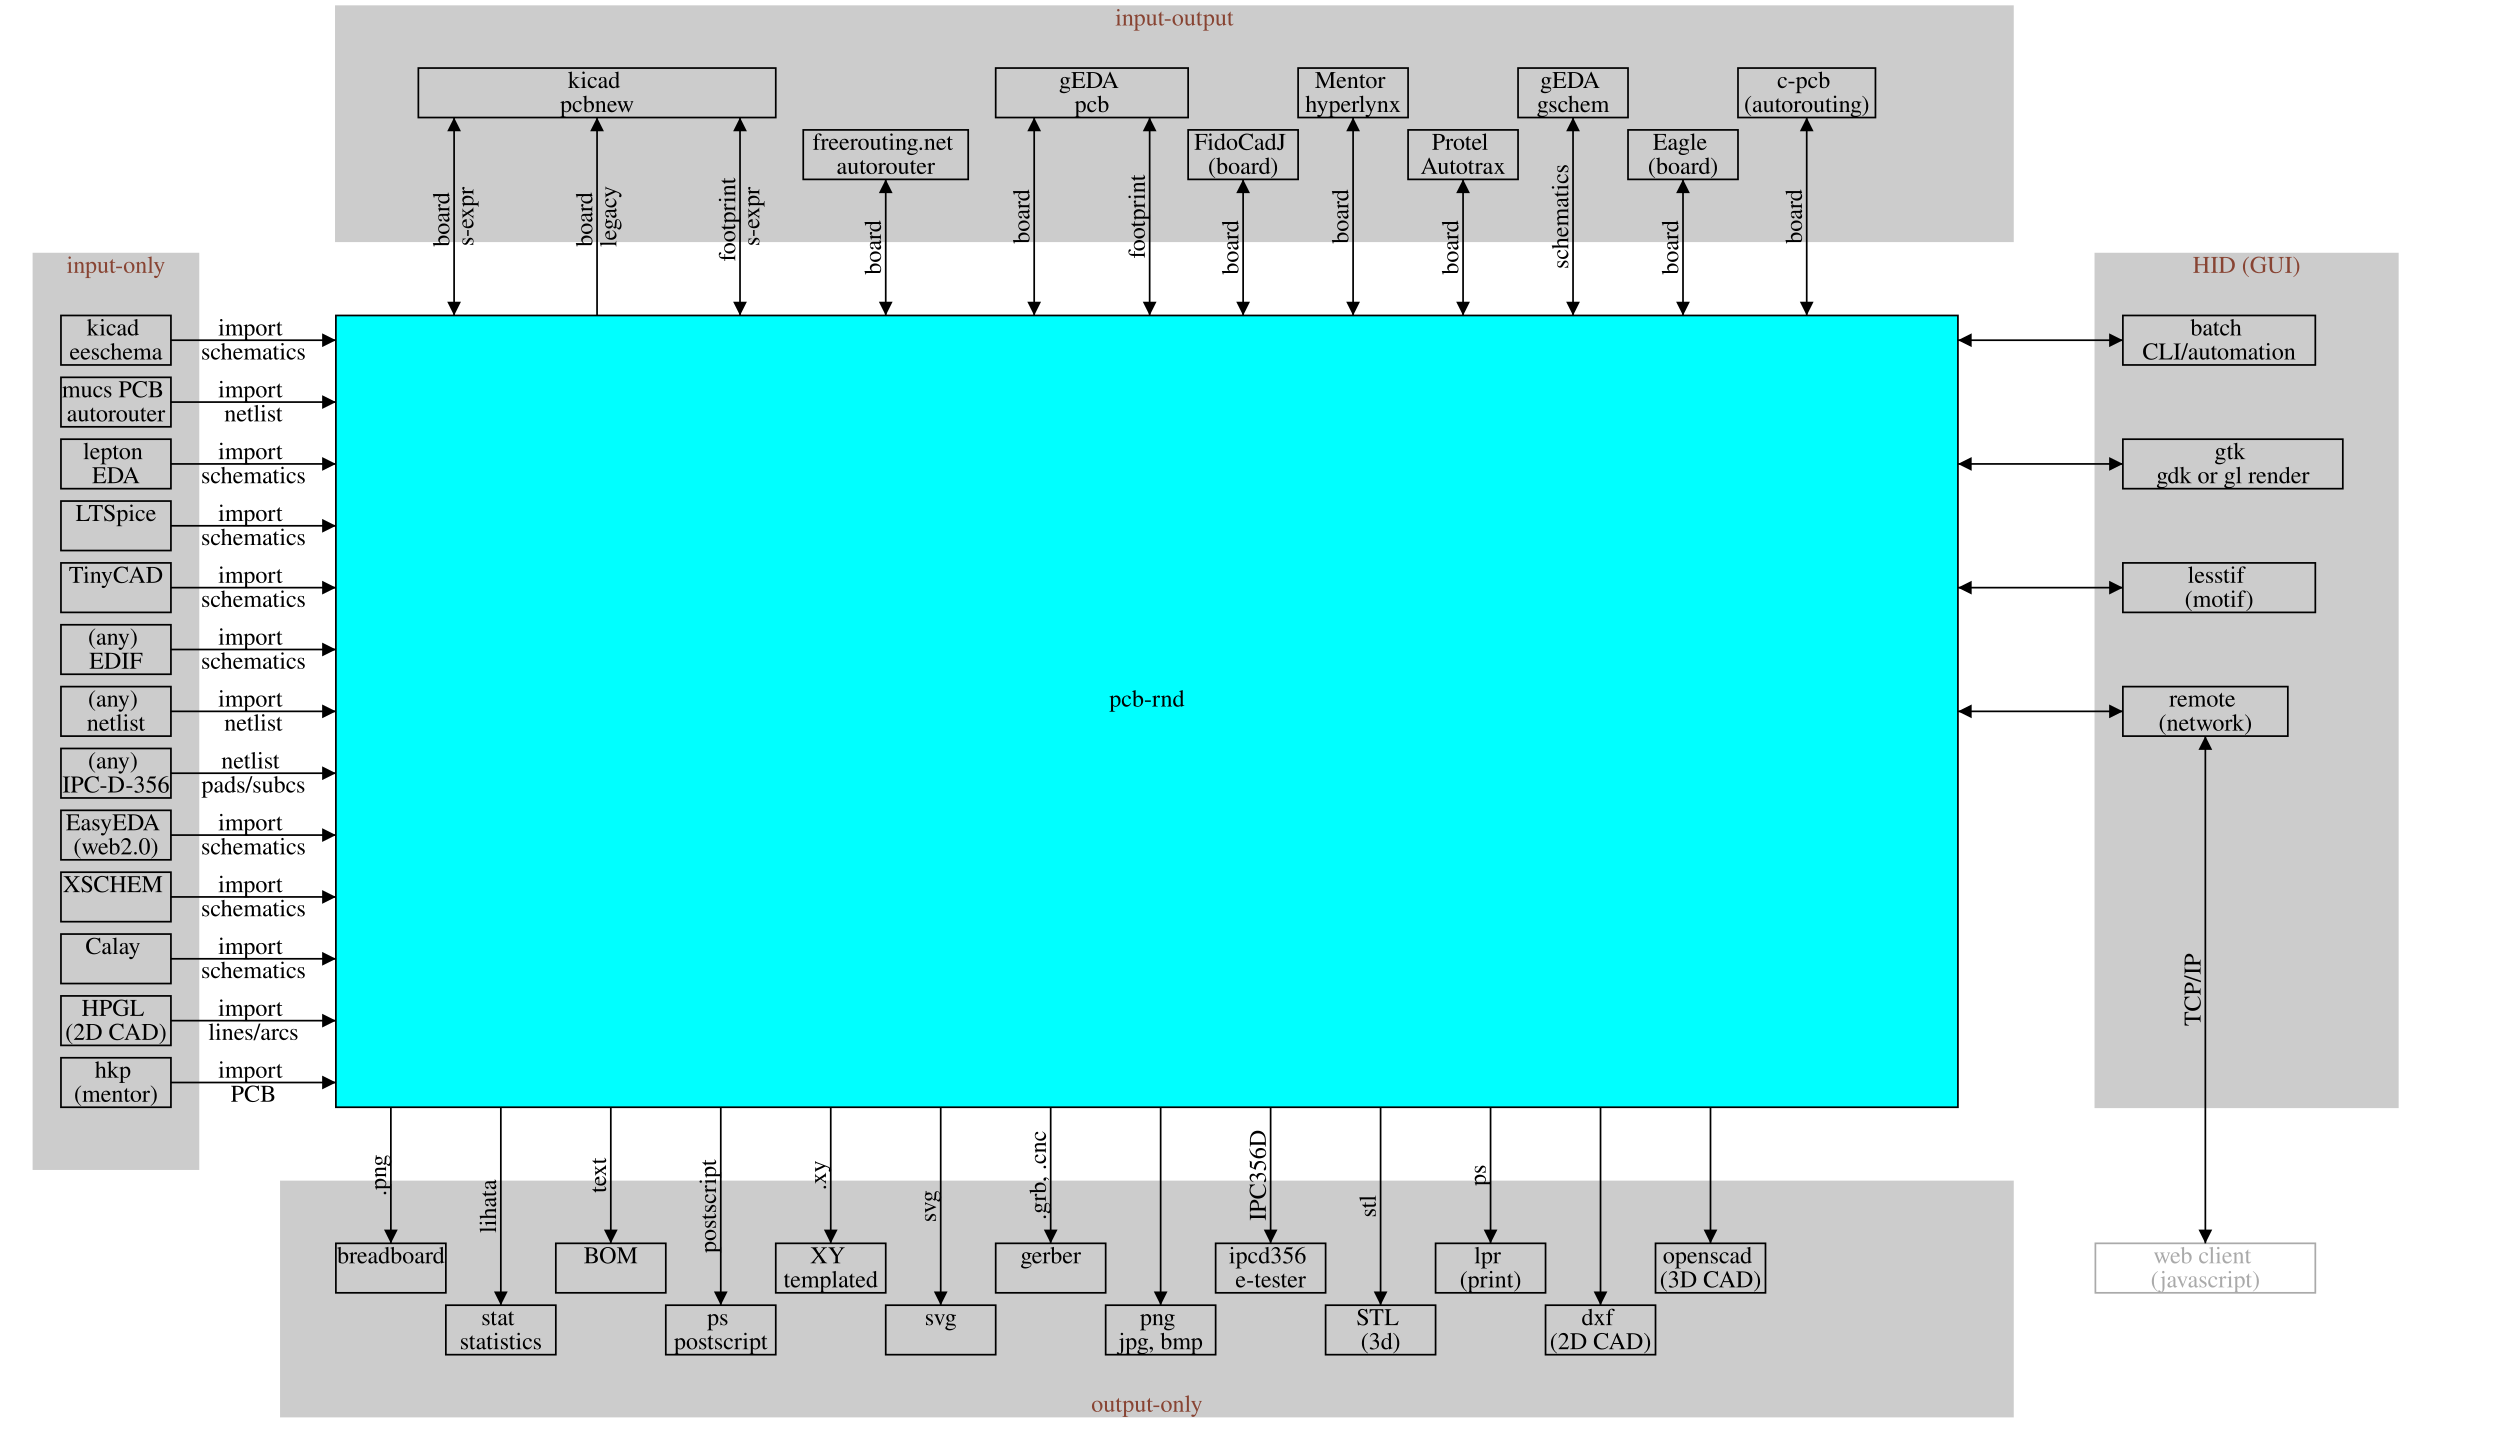
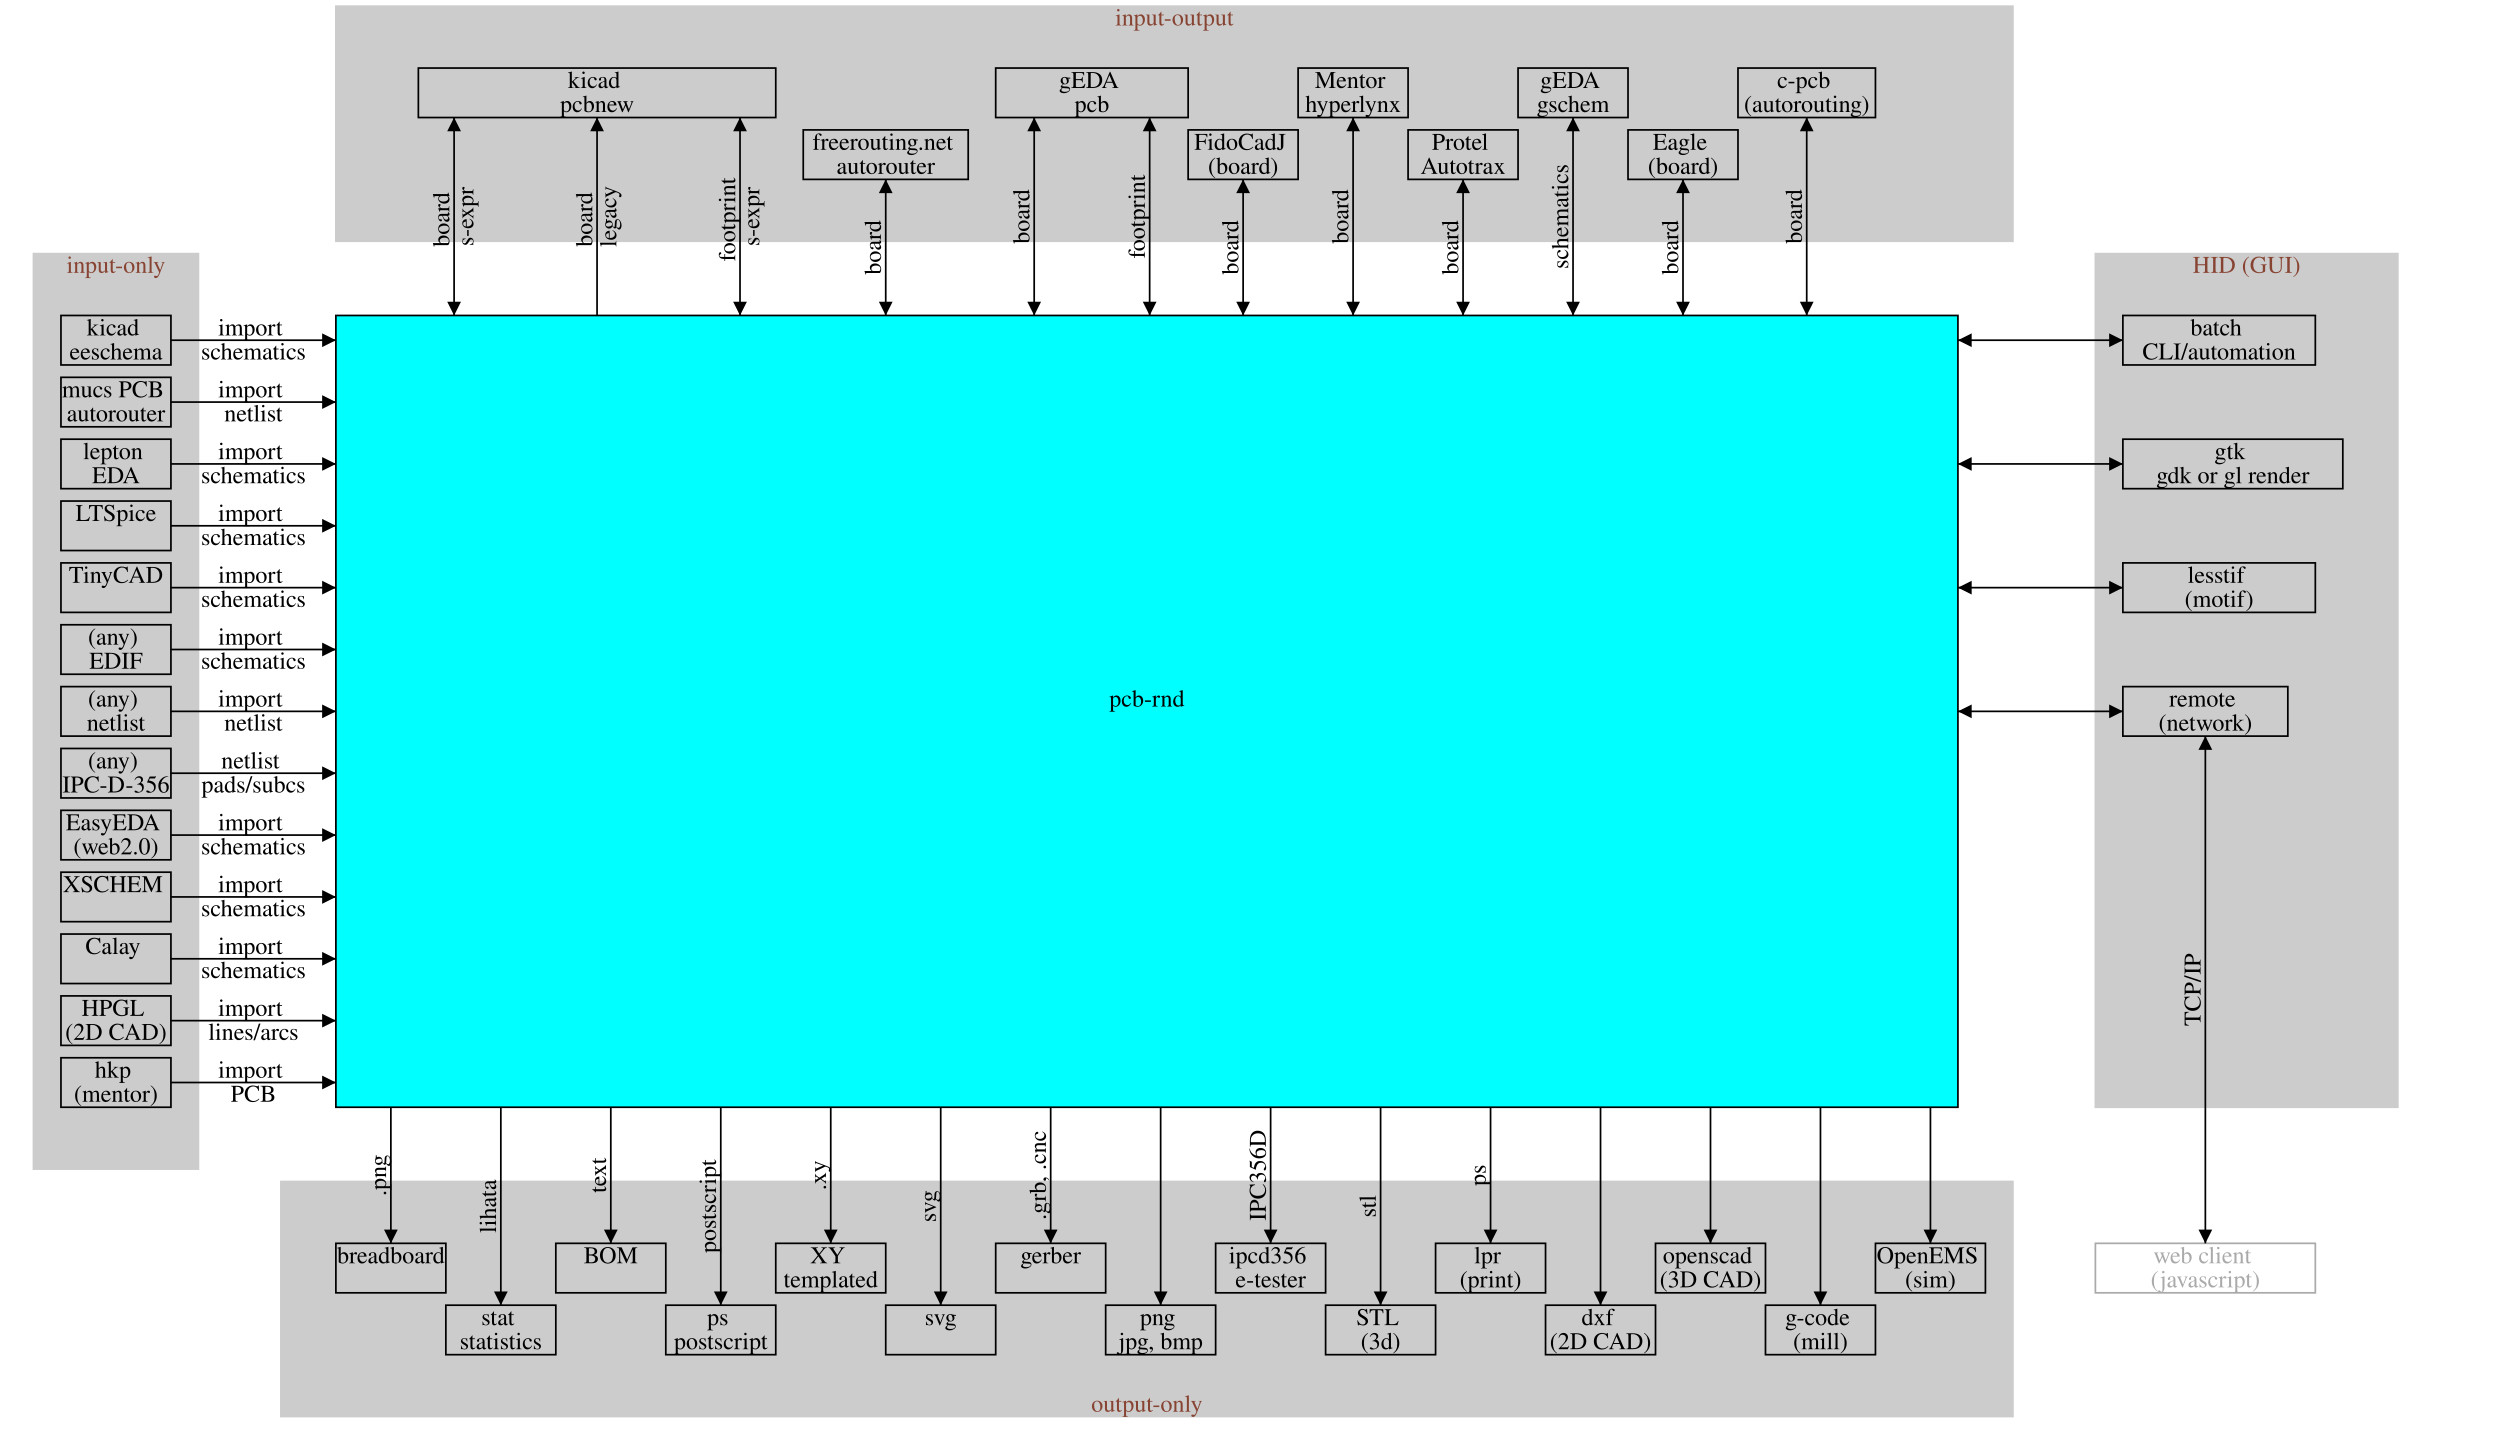
<svg xmlns="http://www.w3.org/2000/svg" width="1424pt" height="828pt" viewBox="-8 -18 1432 846">
  <g>
    <marker id="ahs" viewBox="0 0 60 60" refX="0" refY="30" markerUnits="strokeWidth" markerWidth="8" markerHeight="10" orient="auto">
      <path d="M 60 0 L 0 30 L 60 60 z" />
    </marker>
    <marker id="ahe" viewBox="-60 0 60 60" refX="0" refY="30" markerUnits="strokeWidth" markerWidth="8" markerHeight="10" orient="auto">
      <g transform="scale(-1 1)">
        <path d="M 60 0 L 0 30 L 60 60 z" />
      </g>
    </marker>
    <polygon fill="#00ffff" stroke="#000000" points="176,165.6 1120,165.6  1120,626.4 176,626.4" />
    <text fill="#000000" text-anchor="middle" x="648" y="396" font-family="Times,serif" font-size="14.00">
      <tspan dy="-0.2em">pcb-rnd</tspan>
    </text>
    <polygon fill="#cccccc" stroke="#cccccc" points="144,669.6 1152,669.6  1152,806.4 144,806.4" />
    <text fill="#884433" text-anchor="middle" x="648" y="806.4" font-family="Times,serif" font-size="14.00">
      <tspan dy="-0.2em">output-only</tspan>
    </text>
    <polygon fill="#cccccc" stroke="#cccccc" points="176,-14.4 1152,-14.4  1152,122.4 176,122.4" />
    <text fill="#884433" text-anchor="middle" x="664" y="-14.4" font-family="Times,serif" font-size="14.00">
      <tspan dy="0.8em">input-output</tspan>
    </text>
    <polygon fill="#cccccc" stroke="#cccccc" points="1200,129.6 1376,129.6  1376,626.4 1200,626.4" />
    <text fill="#884433" text-anchor="middle" x="1288" y="129.6" font-family="Times,serif" font-size="14.00">
      <tspan dy="0.8em">HID (GUI)</tspan>
    </text>
    <polygon fill="#cccccc" stroke="#cccccc" points="0,129.6 96,129.6  96,662.4 0,662.4" />
    <text fill="#884433" text-anchor="middle" x="48" y="129.6" font-family="Times,serif" font-size="14.00">
      <tspan dy="0.8em">input-only</tspan>
    </text>
    <polygon fill="none" stroke="#000000" points="224,21.6 432,21.6  432,50.4 224,50.4" />
    <text fill="#000000" text-anchor="middle" x="328" y="36" font-family="Times,serif" font-size="14.00">
      <tspan dy="-0.2em">kicad</tspan>
      <tspan x="328" dy="1em">pcbnew</tspan>
    </text>
    <polygon fill="none" stroke="#000000" points="1216,237.6 1344,237.6  1344,266.4 1216,266.4" />
    <text fill="#000000" text-anchor="middle" x="1280" y="252" font-family="Times,serif" font-size="14.00">
      <tspan dy="-0.2em">gtk</tspan>
      <tspan x="1280" dy="1em">gdk or gl render</tspan>
    </text>
    <polygon fill="none" stroke="#aaaaaa" points="1200,705.6 1328,705.6  1328,734.4 1200,734.4" />
    <text fill="#aaaaaa" text-anchor="middle" x="1264" y="720" font-family="Times,serif" font-size="14.00">
      <tspan dy="-0.2em">web client</tspan>
      <tspan x="1264" dy="1em">(javascript)</tspan>
    </text>
    <polygon fill="none" stroke="#000000" points="1216,165.6 1328,165.6  1328,194.4 1216,194.4" />
    <text fill="#000000" text-anchor="middle" x="1272" y="180" font-family="Times,serif" font-size="14.00">
      <tspan dy="-0.2em">batch</tspan>
      <tspan x="1272" dy="1em">CLI/automation</tspan>
    </text>
    <polygon fill="none" stroke="#000000" points="1216,309.6 1328,309.6  1328,338.4 1216,338.4" />
    <text fill="#000000" text-anchor="middle" x="1272" y="324" font-family="Times,serif" font-size="14.00">
      <tspan dy="-0.2em">lesstif</tspan>
      <tspan x="1272" dy="1em">(motif)</tspan>
    </text>
    <polygon fill="none" stroke="#000000" points="560,21.6 672,21.6  672,50.4 560,50.4" />
    <text fill="#000000" text-anchor="middle" x="616" y="36" font-family="Times,serif" font-size="14.00">
      <tspan dy="-0.2em">gEDA</tspan>
      <tspan x="616" dy="1em">pcb</tspan>
    </text>
    <polygon fill="none" stroke="#000000" points="1216,381.6 1312,381.6  1312,410.4 1216,410.4" />
    <text fill="#000000" text-anchor="middle" x="1264" y="396" font-family="Times,serif" font-size="14.00">
      <tspan dy="-0.2em">remote</tspan>
      <tspan x="1264" dy="1em">(network)</tspan>
    </text>
    <polygon fill="none" stroke="#000000" points="448,57.6 544,57.6  544,86.4 448,86.4" />
    <text fill="#000000" text-anchor="middle" x="496" y="72" font-family="Times,serif" font-size="14.00">
      <tspan dy="-0.2em">freerouting.net</tspan>
      <tspan x="496" dy="1em">autorouter</tspan>
    </text>
    <polygon fill="none" stroke="#000000" points="992,21.6 1072,21.6  1072,50.4 992,50.4" />
    <text fill="#000000" text-anchor="middle" x="1032" y="36" font-family="Times,serif" font-size="14.00">
      <tspan dy="-0.2em">c-pcb</tspan>
      <tspan x="1032" dy="1em">(autorouting)</tspan>
    </text>
    <polygon fill="none" stroke="#000000" points="16,417.6 80,417.6  80,446.4 16,446.4" />
    <text fill="#000000" text-anchor="middle" x="48" y="432" font-family="Times,serif" font-size="14.00">
      <tspan dy="-0.2em">(any)</tspan>
      <tspan x="48" dy="1em">IPC-D-356</tspan>
    </text>
    <polygon fill="none" stroke="#000000" points="16,345.6 80,345.6  80,374.4 16,374.4" />
    <text fill="#000000" text-anchor="middle" x="48" y="360" font-family="Times,serif" font-size="14.00">
      <tspan dy="-0.2em">(any)</tspan>
      <tspan x="48" dy="1em">EDIF</tspan>
    </text>
    <polygon fill="none" stroke="#000000" points="16,309.6 80,309.6  80,338.4 16,338.4" />
    <text fill="#000000" text-anchor="middle" x="48" y="324" font-family="Times,serif" font-size="14.00">
      <tspan dy="-0.2em">TinyCAD</tspan>
    </text>
    <polygon fill="none" stroke="#000000" points="16,525.6 80,525.6  80,554.4 16,554.4" />
    <text fill="#000000" text-anchor="middle" x="48" y="540" font-family="Times,serif" font-size="14.00">
      <tspan dy="-0.2em">Calay</tspan>
      <tspan x="48" dy="1em" />
    </text>
    <polygon fill="none" stroke="#000000" points="16,201.6 80,201.6  80,230.4 16,230.4" />
    <text fill="#000000" text-anchor="middle" x="48" y="216" font-family="Times,serif" font-size="14.00">
      <tspan dy="-0.2em">mucs PCB</tspan>
      <tspan x="48" dy="1em">autorouter</tspan>
    </text>
    <polygon fill="none" stroke="#000000" points="16,489.6 80,489.6  80,518.4 16,518.4" />
    <text fill="#000000" text-anchor="middle" x="48" y="504" font-family="Times,serif" font-size="14.00">
      <tspan dy="-0.2em">XSCHEM</tspan>
      <tspan x="48" dy="1em" />
    </text>
    <polygon fill="none" stroke="#000000" points="16,273.6 80,273.6  80,302.4 16,302.4" />
    <text fill="#000000" text-anchor="middle" x="48" y="288" font-family="Times,serif" font-size="14.00">
      <tspan dy="-0.2em">LTSpice</tspan>
    </text>
    <polygon fill="none" stroke="#000000" points="16,237.6 80,237.6  80,266.4 16,266.4" />
    <text fill="#000000" text-anchor="middle" x="48" y="252" font-family="Times,serif" font-size="14.00">
      <tspan dy="-0.2em">lepton</tspan>
      <tspan x="48" dy="1em">EDA</tspan>
    </text>
    <polygon fill="none" stroke="#000000" points="16,453.6 80,453.6  80,482.4 16,482.4" />
    <text fill="#000000" text-anchor="middle" x="48" y="468" font-family="Times,serif" font-size="14.00">
      <tspan dy="-0.2em">EasyEDA</tspan>
      <tspan x="48" dy="1em">(web2.0)</tspan>
    </text>
    <polygon fill="none" stroke="#000000" points="16,165.6 80,165.6  80,194.4 16,194.4" />
    <text fill="#000000" text-anchor="middle" x="48" y="180" font-family="Times,serif" font-size="14.00">
      <tspan dy="-0.2em">kicad</tspan>
      <tspan x="48" dy="1em">eeschema</tspan>
    </text>
    <polygon fill="none" stroke="#000000" points="16,381.6 80,381.6  80,410.4 16,410.4" />
    <text fill="#000000" text-anchor="middle" x="48" y="396" font-family="Times,serif" font-size="14.00">
      <tspan dy="-0.2em">(any)</tspan>
      <tspan x="48" dy="1em">netlist</tspan>
    </text>
    <polygon fill="none" stroke="#000000" points="736,21.6 800,21.6  800,50.4 736,50.4" />
    <text fill="#000000" text-anchor="middle" x="768" y="36" font-family="Times,serif" font-size="14.00">
      <tspan dy="-0.2em">Mentor</tspan>
      <tspan x="768" dy="1em">hyperlynx</tspan>
    </text>
    <polygon fill="none" stroke="#000000" points="864,21.6 928,21.6  928,50.4 864,50.4" />
    <text fill="#000000" text-anchor="middle" x="896" y="36" font-family="Times,serif" font-size="14.00">
      <tspan dy="-0.2em">gEDA</tspan>
      <tspan x="896" dy="1em">gschem</tspan>
    </text>
    <polygon fill="none" stroke="#000000" points="928,57.6 992,57.6  992,86.4 928,86.4" />
    <text fill="#000000" text-anchor="middle" x="960" y="72" font-family="Times,serif" font-size="14.00">
      <tspan dy="-0.2em">Eagle</tspan>
      <tspan x="960" dy="1em">(board)</tspan>
    </text>
    <polygon fill="none" stroke="#000000" points="672,57.6 736,57.6  736,86.4 672,86.4" />
    <text fill="#000000" text-anchor="middle" x="704" y="72" font-family="Times,serif" font-size="14.00">
      <tspan dy="-0.2em">FidoCadJ</tspan>
      <tspan x="704" dy="1em">(board)</tspan>
    </text>
    <polygon fill="none" stroke="#000000" points="800,57.6 864,57.6  864,86.4 800,86.4" />
    <text fill="#000000" text-anchor="middle" x="832" y="72" font-family="Times,serif" font-size="14.00">
      <tspan dy="-0.2em">Protel</tspan>
      <tspan x="832" dy="1em">Autotrax</tspan>
    </text>
    <polygon fill="none" stroke="#000000" points="16,561.6 80,561.6  80,590.4 16,590.4" />
    <text fill="#000000" text-anchor="middle" x="48" y="576" font-family="Times,serif" font-size="14.00">
      <tspan dy="-0.2em">HPGL</tspan>
      <tspan x="48" dy="1em">(2D CAD)</tspan>
    </text>
    <polygon fill="none" stroke="#000000" points="560,705.6 624,705.6  624,734.4 560,734.4" />
    <text fill="#000000" text-anchor="middle" x="592" y="720" font-family="Times,serif" font-size="14.00">
      <tspan dy="-0.2em">gerber</tspan>
    </text>
    <polygon fill="none" stroke="#000000" points="496,741.6 560,741.6  560,770.4 496,770.4" />
    <text fill="#000000" text-anchor="middle" x="528" y="756" font-family="Times,serif" font-size="14.00">
      <tspan dy="-0.2em">svg</tspan>
    </text>
    <polygon fill="none" stroke="#000000" points="752,741.6 816,741.6  816,770.4 752,770.4" />
    <text fill="#000000" text-anchor="middle" x="784" y="756" font-family="Times,serif" font-size="14.00">
      <tspan dy="-0.2em">STL</tspan>
      <tspan x="784" dy="1em">(3d)</tspan>
    </text>
    <polygon fill="none" stroke="#000000" points="16,597.6 80,597.6  80,626.4 16,626.4" />
    <text fill="#000000" text-anchor="middle" x="48" y="612" font-family="Times,serif" font-size="14.00">
      <tspan dy="-0.2em">hkp</tspan>
      <tspan x="48" dy="1em">(mentor)</tspan>
    </text>
    <polygon fill="none" stroke="#000000" points="880,741.6 944,741.6  944,770.4 880,770.4" />
    <text fill="#000000" text-anchor="middle" x="912" y="756" font-family="Times,serif" font-size="14.00">
      <tspan dy="-0.2em">dxf</tspan>
      <tspan x="912" dy="1em">(2D CAD)</tspan>
    </text>
    <polygon fill="none" stroke="#000000" points="432,705.6 496,705.6  496,734.4 432,734.4" />
    <text fill="#000000" text-anchor="middle" x="464" y="720" font-family="Times,serif" font-size="14.00">
      <tspan dy="-0.2em">XY</tspan>
      <tspan x="464" dy="1em">templated</tspan>
    </text>
    <polygon fill="none" stroke="#000000" points="944,705.6 1008,705.6  1008,734.4 944,734.4" />
    <text fill="#000000" text-anchor="middle" x="976" y="720" font-family="Times,serif" font-size="14.00">
      <tspan dy="-0.2em">openscad</tspan>
      <tspan x="976" dy="1em">(3D CAD)</tspan>
    </text>
+     <polygon fill="none" stroke="#000000" points="1072,705.6 1136,705.6  1136,734.4 1072,734.4" />
+     <text fill="#000000" text-anchor="middle" x="1104" y="720" font-family="Times,serif" font-size="14.00">
+       <tspan dy="-0.2em">OpenEMS</tspan>
+       <tspan x="1104" dy="1em">(sim)</tspan>
+     </text>
    <polygon fill="none" stroke="#000000" points="816,705.6 880,705.6  880,734.4 816,734.4" />
    <text fill="#000000" text-anchor="middle" x="848" y="720" font-family="Times,serif" font-size="14.00">
      <tspan dy="-0.2em">lpr</tspan>
      <tspan x="848" dy="1em">(print)</tspan>
    </text>
    <polygon fill="none" stroke="#000000" points="688,705.6 752,705.6  752,734.4 688,734.4" />
    <text fill="#000000" text-anchor="middle" x="720" y="720" font-family="Times,serif" font-size="14.00">
      <tspan dy="-0.2em">ipcd356</tspan>
      <tspan x="720" dy="1em">e-tester</tspan>
    </text>
    <polygon fill="none" stroke="#000000" points="624,741.6 688,741.6  688,770.4 624,770.4" />
    <text fill="#000000" text-anchor="middle" x="656" y="756" font-family="Times,serif" font-size="14.00">
      <tspan dy="-0.2em">png</tspan>
      <tspan x="656" dy="1em">jpg, bmp</tspan>
    </text>
    <polygon fill="none" stroke="#000000" points="176,705.6 240,705.6  240,734.4 176,734.4" />
    <text fill="#000000" text-anchor="middle" x="208" y="720" font-family="Times,serif" font-size="14.00">
      <tspan dy="-0.2em">breadboard</tspan>
    </text>
    <polygon fill="none" stroke="#000000" points="368,741.6 432,741.6  432,770.4 368,770.4" />
    <text fill="#000000" text-anchor="middle" x="400" y="756" font-family="Times,serif" font-size="14.00">
      <tspan dy="-0.2em">ps</tspan>
      <tspan x="400" dy="1em">postscript</tspan>
    </text>
    <polygon fill="none" stroke="#000000" points="304,705.6 368,705.6  368,734.4 304,734.4" />
    <text fill="#000000" text-anchor="middle" x="336" y="720" font-family="Times,serif" font-size="14.00">
      <tspan dy="-0.2em">BOM</tspan>
    </text>
+     <polygon fill="none" stroke="#000000" points="1008,741.6 1072,741.6  1072,770.4 1008,770.4" />
+     <text fill="#000000" text-anchor="middle" x="1040" y="756" font-family="Times,serif" font-size="14.00">
+       <tspan dy="-0.2em">g-code</tspan>
+       <tspan x="1040" dy="1em">(mill)</tspan>
+     </text>
    <polygon fill="none" stroke="#000000" points="240,741.6 304,741.6  304,770.4 240,770.4" />
    <text fill="#000000" text-anchor="middle" x="272" y="756" font-family="Times,serif" font-size="14.00">
      <tspan dy="-0.2em">stat</tspan>
      <tspan x="272" dy="1em">statistics</tspan>
    </text>
+     <line marker-end="url(#ahe)" x1="208" y1="626.4" x2="208" y2="705.6" stroke="#000000" />
+     <g transform="rotate(-90 208 666)">
+       <text fill="#000000" text-anchor="middle" x="208" y="666" font-family="Times,serif" font-size="14.00">
+         <tspan dy="-0.2em">.png</tspan>
+       </text>
+     </g>
+     <line marker-end="url(#ahe)" x1="592" y1="626.4" x2="592" y2="705.6" stroke="#000000" />
+     <g transform="rotate(-90 592 666)">
+       <text fill="#000000" text-anchor="middle" x="592" y="666" font-family="Times,serif" font-size="14.00">
+         <tspan dy="-0.2em">.grb, .cnc</tspan>
+       </text>
+     </g>
    <line marker-end="url(#ahe)" x1="336" y1="626.4" x2="336" y2="705.6" stroke="#000000" />
    <g transform="rotate(-90 336 666)">
      <text fill="#000000" text-anchor="middle" x="336" y="666" font-family="Times,serif" font-size="14.00">
        <tspan dy="-0.2em">text</tspan>
      </text>
    </g>
+     <line marker-end="url(#ahe)" x1="784" y1="626.4" x2="784" y2="741.6" stroke="#000000" />
+     <g transform="rotate(-90 784 684)">
+       <text fill="#000000" text-anchor="middle" x="784" y="684" font-family="Times,serif" font-size="14.00">
+         <tspan dy="-0.2em">stl</tspan>
+       </text>
+     </g>
+     <line marker-end="url(#ahe)" x1="80" y1="180" x2="176" y2="180" stroke="#000000" />
+     <text fill="#000000" text-anchor="middle" x="128" y="180" font-family="Times,serif" font-size="14.00">
+       <tspan dy="-0.2em">import</tspan>
+       <tspan x="128" dy="1em">schematics</tspan>
+     </text>
+     <line marker-start="url(#ahs)" x1="328" y1="50.4" x2="328" y2="165.6" stroke="#000000" />
+     <g transform="rotate(-90 328 108)">
+       <text fill="#000000" text-anchor="middle" x="328" y="108" font-family="Times,serif" font-size="14.00">
+         <tspan dy="-0.2em">board</tspan>
+         <tspan x="328" dy="1em">legacy</tspan>
+       </text>
+     </g>
    <line marker-end="url(#ahe)" x1="464" y1="626.4" x2="464" y2="705.6" stroke="#000000" />
    <g transform="rotate(-90 464 666)">
      <text fill="#000000" text-anchor="middle" x="464" y="666" font-family="Times,serif" font-size="14.00">
        <tspan dy="-0.2em">.xy</tspan>
      </text>
    </g>
+     <line marker-end="url(#ahe)" x1="1040" y1="626.4" x2="1040" y2="741.6" stroke="#000000" />
+     <line marker-end="url(#ahe)" x1="848" y1="626.4" x2="848" y2="705.6" stroke="#000000" />
+     <g transform="rotate(-90 848 666)">
+       <text fill="#000000" text-anchor="middle" x="848" y="666" font-family="Times,serif" font-size="14.00">
+         <tspan dy="-0.2em">ps</tspan>
+       </text>
+     </g>
+     <line marker-end="url(#ahe)" marker-start="url(#ahs)" x1="704" y1="86.4" x2="704" y2="165.6" stroke="#000000" />
+     <g transform="rotate(-90 704 126)">
+       <text fill="#000000" text-anchor="middle" x="704" y="126" font-family="Times,serif" font-size="14.00">
+         <tspan dy="-0.2em">board</tspan>
+       </text>
+     </g>
    <line marker-end="url(#ahe)" x1="720" y1="626.4" x2="720" y2="705.6" stroke="#000000" />
    <g transform="rotate(-90 720 666)">
      <text fill="#000000" text-anchor="middle" x="720" y="666" font-family="Times,serif" font-size="14.00">
        <tspan dy="-0.2em">IPC356D</tspan>
-       </text>
-     </g>
-     <line marker-end="url(#ahe)" x1="592" y1="626.4" x2="592" y2="705.6" stroke="#000000" />
-     <g transform="rotate(-90 592 666)">
-       <text fill="#000000" text-anchor="middle" x="592" y="666" font-family="Times,serif" font-size="14.00">
-         <tspan dy="-0.2em">.grb, .cnc</tspan>
-       </text>
-     </g>
-     <line marker-end="url(#ahe)" x1="912" y1="626.4" x2="912" y2="741.6" stroke="#000000" />
-     <line marker-end="url(#ahe)" marker-start="url(#ahs)" x1="704" y1="86.4" x2="704" y2="165.6" stroke="#000000" />
-     <g transform="rotate(-90 704 126)">
-       <text fill="#000000" text-anchor="middle" x="704" y="126" font-family="Times,serif" font-size="14.00">
-         <tspan dy="-0.2em">board</tspan>
-       </text>
-     </g>
-     <line marker-end="url(#ahe)" x1="784" y1="626.4" x2="784" y2="741.6" stroke="#000000" />
-     <g transform="rotate(-90 784 684)">
-       <text fill="#000000" text-anchor="middle" x="784" y="684" font-family="Times,serif" font-size="14.00">
-         <tspan dy="-0.2em">stl</tspan>
-       </text>
-     </g>
-     <line marker-end="url(#ahe)" x1="976" y1="626.4" x2="976" y2="705.6" stroke="#000000" />
-     <line marker-end="url(#ahe)" x1="80" y1="180" x2="176" y2="180" stroke="#000000" />
-     <text fill="#000000" text-anchor="middle" x="128" y="180" font-family="Times,serif" font-size="14.00">
-       <tspan dy="-0.2em">import</tspan>
-       <tspan x="128" dy="1em">schematics</tspan>
-     </text>
-     <line marker-end="url(#ahe)" marker-start="url(#ahs)" x1="1032" y1="50.4" x2="1032" y2="165.6" stroke="#000000" />
-     <g transform="rotate(-90 1032 108)">
-       <text fill="#000000" text-anchor="middle" x="1032" y="108" font-family="Times,serif" font-size="14.00">
-         <tspan dy="-0.2em">board</tspan>
-       </text>
-     </g>
-     <line marker-end="url(#ahe)" x1="528" y1="626.4" x2="528" y2="741.6" stroke="#000000" />
-     <g transform="rotate(-90 528 684)">
-       <text fill="#000000" text-anchor="middle" x="528" y="684" font-family="Times,serif" font-size="14.00">
-         <tspan dy="-0.2em">svg</tspan>
-       </text>
-     </g>
-     <line marker-end="url(#ahe)" marker-start="url(#ahs)" x1="832" y1="86.4" x2="832" y2="165.6" stroke="#000000" />
-     <g transform="rotate(-90 832 126)">
-       <text fill="#000000" text-anchor="middle" x="832" y="126" font-family="Times,serif" font-size="14.00">
-         <tspan dy="-0.2em">board</tspan>
-       </text>
-     </g>
-     <line marker-end="url(#ahe)" x1="272" y1="626.4" x2="272" y2="741.6" stroke="#000000" />
-     <g transform="rotate(-90 272 684)">
-       <text fill="#000000" text-anchor="middle" x="272" y="684" font-family="Times,serif" font-size="14.00">
-         <tspan dy="-0.2em">lihata</tspan>
-       </text>
-     </g>
-     <line marker-end="url(#ahe)" x1="848" y1="626.4" x2="848" y2="705.6" stroke="#000000" />
-     <g transform="rotate(-90 848 666)">
-       <text fill="#000000" text-anchor="middle" x="848" y="666" font-family="Times,serif" font-size="14.00">
-         <tspan dy="-0.2em">ps</tspan>
-       </text>
-     </g>
-     <line marker-end="url(#ahe)" marker-start="url(#ahs)" x1="1120" y1="180" x2="1216" y2="180" stroke="#000000" />
-     <line marker-end="url(#ahe)" x1="80" y1="252" x2="176" y2="252" stroke="#000000" />
-     <text fill="#000000" text-anchor="middle" x="128" y="252" font-family="Times,serif" font-size="14.00">
-       <tspan dy="-0.2em">import</tspan>
-       <tspan x="128" dy="1em">schematics</tspan>
-     </text>
-     <line marker-end="url(#ahe)" x1="656" y1="626.4" x2="656" y2="741.6" stroke="#000000" />
-     <line marker-end="url(#ahe)" marker-start="url(#ahs)" x1="960" y1="86.4" x2="960" y2="165.6" stroke="#000000" />
-     <g transform="rotate(-90 960 126)">
-       <text fill="#000000" text-anchor="middle" x="960" y="126" font-family="Times,serif" font-size="14.00">
-         <tspan dy="-0.2em">board</tspan>
-       </text>
-     </g>
-     <line marker-end="url(#ahe)" x1="400" y1="626.4" x2="400" y2="741.6" stroke="#000000" />
-     <g transform="rotate(-90 400 684)">
-       <text fill="#000000" text-anchor="middle" x="400" y="684" font-family="Times,serif" font-size="14.00">
-         <tspan dy="-0.2em">postscript</tspan>
-       </text>
-     </g>
-     <line marker-end="url(#ahe)" marker-start="url(#ahs)" x1="1264" y1="410.4" x2="1264" y2="705.6" stroke="#000000" />
-     <g transform="rotate(-90 1264 558)">
-       <text fill="#000000" text-anchor="middle" x="1264" y="558" font-family="Times,serif" font-size="14.00">
-         <tspan dy="-0.2em">TCP/IP</tspan>
-       </text>
-     </g>
-     <line marker-end="url(#ahe)" marker-start="url(#ahs)" x1="1120" y1="252" x2="1216" y2="252" stroke="#000000" />
-     <line marker-end="url(#ahe)" x1="80" y1="360" x2="176" y2="360" stroke="#000000" />
-     <text fill="#000000" text-anchor="middle" x="128" y="360" font-family="Times,serif" font-size="14.00">
-       <tspan dy="-0.2em">import</tspan>
-       <tspan x="128" dy="1em">schematics</tspan>
-     </text>
-     <line marker-end="url(#ahe)" x1="80" y1="288" x2="176" y2="288" stroke="#000000" />
-     <text fill="#000000" text-anchor="middle" x="128" y="288" font-family="Times,serif" font-size="14.00">
-       <tspan dy="-0.2em">import</tspan>
-       <tspan x="128" dy="1em">schematics</tspan>
-     </text>
-     <line marker-end="url(#ahe)" marker-start="url(#ahs)" x1="1120" y1="324" x2="1216" y2="324" stroke="#000000" />
-     <line marker-end="url(#ahe)" x1="80" y1="216" x2="176" y2="216" stroke="#000000" />
-     <text fill="#000000" text-anchor="middle" x="128" y="216" font-family="Times,serif" font-size="14.00">
-       <tspan dy="-0.2em">import</tspan>
-       <tspan x="128" dy="1em">netlist</tspan>
-     </text>
-     <line marker-end="url(#ahe)" x1="80" y1="396" x2="176" y2="396" stroke="#000000" />
-     <text fill="#000000" text-anchor="middle" x="128" y="396" font-family="Times,serif" font-size="14.00">
-       <tspan dy="-0.2em">import</tspan>
-       <tspan x="128" dy="1em">netlist</tspan>
-     </text>
-     <line marker-end="url(#ahe)" marker-start="url(#ahs)" x1="1120" y1="396" x2="1216" y2="396" stroke="#000000" />
-     <line marker-end="url(#ahe)" x1="80" y1="324" x2="176" y2="324" stroke="#000000" />
-     <text fill="#000000" text-anchor="middle" x="128" y="324" font-family="Times,serif" font-size="14.00">
-       <tspan dy="-0.2em">import</tspan>
-       <tspan x="128" dy="1em">schematics</tspan>
-     </text>
-     <line marker-end="url(#ahe)" x1="80" y1="504" x2="176" y2="504" stroke="#000000" />
-     <text fill="#000000" text-anchor="middle" x="128" y="504" font-family="Times,serif" font-size="14.00">
-       <tspan dy="-0.2em">import</tspan>
-       <tspan x="128" dy="1em">schematics</tspan>
-     </text>
-     <line marker-end="url(#ahe)" x1="80" y1="432" x2="176" y2="432" stroke="#000000" />
-     <text fill="#000000" text-anchor="middle" x="128" y="432" font-family="Times,serif" font-size="14.00">
-       <tspan dy="-0.2em">netlist</tspan>
-       <tspan x="128" dy="1em">pads/subcs</tspan>
-     </text>
-     <line marker-end="url(#ahe)" x1="80" y1="612" x2="176" y2="612" stroke="#000000" />
-     <text fill="#000000" text-anchor="middle" x="128" y="612" font-family="Times,serif" font-size="14.00">
-       <tspan dy="-0.2em">import</tspan>
-       <tspan x="128" dy="1em">PCB</tspan>
-     </text>
-     <line marker-end="url(#ahe)" x1="80" y1="540" x2="176" y2="540" stroke="#000000" />
-     <text fill="#000000" text-anchor="middle" x="128" y="540" font-family="Times,serif" font-size="14.00">
-       <tspan dy="-0.2em">import</tspan>
-       <tspan x="128" dy="1em">schematics</tspan>
-     </text>
-     <line marker-end="url(#ahe)" marker-start="url(#ahs)" x1="896" y1="50.4" x2="896" y2="165.6" stroke="#000000" />
-     <g transform="rotate(-90 896 108)">
-       <text fill="#000000" text-anchor="middle" x="896" y="108" font-family="Times,serif" font-size="14.00">
-         <tspan dy="-0.2em">schematics</tspan>
-       </text>
-     </g>
-     <line marker-end="url(#ahe)" x1="80" y1="468" x2="176" y2="468" stroke="#000000" />
-     <text fill="#000000" text-anchor="middle" x="128" y="468" font-family="Times,serif" font-size="14.00">
-       <tspan dy="-0.2em">import</tspan>
-       <tspan x="128" dy="1em">schematics</tspan>
-     </text>
-     <line marker-end="url(#ahe)" x1="80" y1="576" x2="176" y2="576" stroke="#000000" />
-     <text fill="#000000" text-anchor="middle" x="128" y="576" font-family="Times,serif" font-size="14.00">
-       <tspan dy="-0.2em">import</tspan>
-       <tspan x="128" dy="1em">lines/arcs</tspan>
-     </text>
-     <line marker-end="url(#ahe)" marker-start="url(#ahs)" x1="582.4" y1="50.4" x2="582.4" y2="165.6" stroke="#000000" />
-     <g transform="rotate(-90 582.4 108)">
-       <text fill="#000000" text-anchor="middle" x="582.4" y="108" font-family="Times,serif" font-size="14.00">
-         <tspan dy="-0.2em">board</tspan>
-       </text>
-     </g>
-     <line marker-end="url(#ahe)" x1="208" y1="626.4" x2="208" y2="705.6" stroke="#000000" />
-     <g transform="rotate(-90 208 666)">
-       <text fill="#000000" text-anchor="middle" x="208" y="666" font-family="Times,serif" font-size="14.00">
-         <tspan dy="-0.2em">.png</tspan>
-       </text>
-     </g>
-     <line marker-end="url(#ahe)" marker-start="url(#ahs)" x1="768" y1="50.4" x2="768" y2="165.6" stroke="#000000" />
-     <g transform="rotate(-90 768 108)">
-       <text fill="#000000" text-anchor="middle" x="768" y="108" font-family="Times,serif" font-size="14.00">
-         <tspan dy="-0.2em">board</tspan>
-       </text>
-     </g>
-     <line marker-start="url(#ahs)" x1="328" y1="50.4" x2="328" y2="165.6" stroke="#000000" />
-     <g transform="rotate(-90 328 108)">
-       <text fill="#000000" text-anchor="middle" x="328" y="108" font-family="Times,serif" font-size="14.00">
-         <tspan dy="-0.2em">board</tspan>
-         <tspan x="328" dy="1em">legacy</tspan>
-       </text>
-     </g>
-     <line marker-end="url(#ahe)" marker-start="url(#ahs)" x1="649.6" y1="50.4" x2="649.6" y2="165.6" stroke="#000000" />
-     <g transform="rotate(-90 649.6 108)">
-       <text fill="#000000" text-anchor="middle" x="649.6" y="108" font-family="Times,serif" font-size="14.00">
-         <tspan dy="-0.2em">footprint</tspan>
      </text>
    </g>
    <line marker-end="url(#ahe)" marker-start="url(#ahs)" x1="411.2" y1="50.4" x2="411.2" y2="165.6" stroke="#000000" />
    <g transform="rotate(-90 411.2 108)">
      <text fill="#000000" text-anchor="middle" x="411.2" y="108" font-family="Times,serif" font-size="14.00">
        <tspan dy="-0.2em">footprint</tspan>
        <tspan x="411.2" dy="1em">s-expr</tspan>
      </text>
    </g>
+     <line marker-end="url(#ahe)" x1="1104" y1="626.4" x2="1104" y2="705.6" stroke="#000000" />
+     <line marker-end="url(#ahe)" x1="528" y1="626.4" x2="528" y2="741.6" stroke="#000000" />
+     <g transform="rotate(-90 528 684)">
+       <text fill="#000000" text-anchor="middle" x="528" y="684" font-family="Times,serif" font-size="14.00">
+         <tspan dy="-0.2em">svg</tspan>
+       </text>
+     </g>
+     <line marker-end="url(#ahe)" x1="912" y1="626.4" x2="912" y2="741.6" stroke="#000000" />
+     <line marker-end="url(#ahe)" marker-start="url(#ahs)" x1="1032" y1="50.4" x2="1032" y2="165.6" stroke="#000000" />
+     <g transform="rotate(-90 1032 108)">
+       <text fill="#000000" text-anchor="middle" x="1032" y="108" font-family="Times,serif" font-size="14.00">
+         <tspan dy="-0.2em">board</tspan>
+       </text>
+     </g>
+     <line marker-end="url(#ahe)" marker-start="url(#ahs)" x1="832" y1="86.4" x2="832" y2="165.6" stroke="#000000" />
+     <g transform="rotate(-90 832 126)">
+       <text fill="#000000" text-anchor="middle" x="832" y="126" font-family="Times,serif" font-size="14.00">
+         <tspan dy="-0.2em">board</tspan>
+       </text>
+     </g>
+     <line marker-end="url(#ahe)" x1="272" y1="626.4" x2="272" y2="741.6" stroke="#000000" />
+     <g transform="rotate(-90 272 684)">
+       <text fill="#000000" text-anchor="middle" x="272" y="684" font-family="Times,serif" font-size="14.00">
+         <tspan dy="-0.2em">lihata</tspan>
+       </text>
+     </g>
+     <line marker-end="url(#ahe)" marker-start="url(#ahs)" x1="496" y1="86.4" x2="496" y2="165.6" stroke="#000000" />
+     <g transform="rotate(-90 496 126)">
+       <text fill="#000000" text-anchor="middle" x="496" y="126" font-family="Times,serif" font-size="14.00">
+         <tspan dy="-0.2em">board</tspan>
+       </text>
+     </g>
+     <line marker-end="url(#ahe)" x1="976" y1="626.4" x2="976" y2="705.6" stroke="#000000" />
+     <line marker-end="url(#ahe)" x1="80" y1="252" x2="176" y2="252" stroke="#000000" />
+     <text fill="#000000" text-anchor="middle" x="128" y="252" font-family="Times,serif" font-size="14.00">
+       <tspan dy="-0.2em">import</tspan>
+       <tspan x="128" dy="1em">schematics</tspan>
+     </text>
+     <line marker-end="url(#ahe)" x1="656" y1="626.4" x2="656" y2="741.6" stroke="#000000" />
+     <line marker-end="url(#ahe)" marker-start="url(#ahs)" x1="1120" y1="180" x2="1216" y2="180" stroke="#000000" />
+     <line marker-end="url(#ahe)" marker-start="url(#ahs)" x1="960" y1="86.4" x2="960" y2="165.6" stroke="#000000" />
+     <g transform="rotate(-90 960 126)">
+       <text fill="#000000" text-anchor="middle" x="960" y="126" font-family="Times,serif" font-size="14.00">
+         <tspan dy="-0.2em">board</tspan>
+       </text>
+     </g>
+     <line marker-end="url(#ahe)" x1="400" y1="626.4" x2="400" y2="741.6" stroke="#000000" />
+     <g transform="rotate(-90 400 684)">
+       <text fill="#000000" text-anchor="middle" x="400" y="684" font-family="Times,serif" font-size="14.00">
+         <tspan dy="-0.2em">postscript</tspan>
+       </text>
+     </g>
+     <line marker-end="url(#ahe)" marker-start="url(#ahs)" x1="1264" y1="410.4" x2="1264" y2="705.6" stroke="#000000" />
+     <g transform="rotate(-90 1264 558)">
+       <text fill="#000000" text-anchor="middle" x="1264" y="558" font-family="Times,serif" font-size="14.00">
+         <tspan dy="-0.2em">TCP/IP</tspan>
+       </text>
+     </g>
+     <line marker-end="url(#ahe)" marker-start="url(#ahs)" x1="1120" y1="252" x2="1216" y2="252" stroke="#000000" />
+     <line marker-end="url(#ahe)" x1="80" y1="360" x2="176" y2="360" stroke="#000000" />
+     <text fill="#000000" text-anchor="middle" x="128" y="360" font-family="Times,serif" font-size="14.00">
+       <tspan dy="-0.2em">import</tspan>
+       <tspan x="128" dy="1em">schematics</tspan>
+     </text>
+     <line marker-end="url(#ahe)" x1="80" y1="288" x2="176" y2="288" stroke="#000000" />
+     <text fill="#000000" text-anchor="middle" x="128" y="288" font-family="Times,serif" font-size="14.00">
+       <tspan dy="-0.2em">import</tspan>
+       <tspan x="128" dy="1em">schematics</tspan>
+     </text>
+     <line marker-end="url(#ahe)" x1="80" y1="216" x2="176" y2="216" stroke="#000000" />
+     <text fill="#000000" text-anchor="middle" x="128" y="216" font-family="Times,serif" font-size="14.00">
+       <tspan dy="-0.2em">import</tspan>
+       <tspan x="128" dy="1em">netlist</tspan>
+     </text>
+     <line marker-end="url(#ahe)" marker-start="url(#ahs)" x1="1120" y1="324" x2="1216" y2="324" stroke="#000000" />
+     <line marker-end="url(#ahe)" x1="80" y1="396" x2="176" y2="396" stroke="#000000" />
+     <text fill="#000000" text-anchor="middle" x="128" y="396" font-family="Times,serif" font-size="14.00">
+       <tspan dy="-0.2em">import</tspan>
+       <tspan x="128" dy="1em">netlist</tspan>
+     </text>
+     <line marker-end="url(#ahe)" marker-start="url(#ahs)" x1="1120" y1="396" x2="1216" y2="396" stroke="#000000" />
+     <line marker-end="url(#ahe)" x1="80" y1="324" x2="176" y2="324" stroke="#000000" />
+     <text fill="#000000" text-anchor="middle" x="128" y="324" font-family="Times,serif" font-size="14.00">
+       <tspan dy="-0.2em">import</tspan>
+       <tspan x="128" dy="1em">schematics</tspan>
+     </text>
+     <line marker-end="url(#ahe)" x1="80" y1="504" x2="176" y2="504" stroke="#000000" />
+     <text fill="#000000" text-anchor="middle" x="128" y="504" font-family="Times,serif" font-size="14.00">
+       <tspan dy="-0.2em">import</tspan>
+       <tspan x="128" dy="1em">schematics</tspan>
+     </text>
+     <line marker-end="url(#ahe)" x1="80" y1="432" x2="176" y2="432" stroke="#000000" />
+     <text fill="#000000" text-anchor="middle" x="128" y="432" font-family="Times,serif" font-size="14.00">
+       <tspan dy="-0.2em">netlist</tspan>
+       <tspan x="128" dy="1em">pads/subcs</tspan>
+     </text>
+     <line marker-end="url(#ahe)" x1="80" y1="612" x2="176" y2="612" stroke="#000000" />
+     <text fill="#000000" text-anchor="middle" x="128" y="612" font-family="Times,serif" font-size="14.00">
+       <tspan dy="-0.2em">import</tspan>
+       <tspan x="128" dy="1em">PCB</tspan>
+     </text>
+     <line marker-end="url(#ahe)" x1="80" y1="540" x2="176" y2="540" stroke="#000000" />
+     <text fill="#000000" text-anchor="middle" x="128" y="540" font-family="Times,serif" font-size="14.00">
+       <tspan dy="-0.2em">import</tspan>
+       <tspan x="128" dy="1em">schematics</tspan>
+     </text>
+     <line marker-end="url(#ahe)" marker-start="url(#ahs)" x1="896" y1="50.4" x2="896" y2="165.6" stroke="#000000" />
+     <g transform="rotate(-90 896 108)">
+       <text fill="#000000" text-anchor="middle" x="896" y="108" font-family="Times,serif" font-size="14.00">
+         <tspan dy="-0.2em">schematics</tspan>
+       </text>
+     </g>
+     <line marker-end="url(#ahe)" x1="80" y1="468" x2="176" y2="468" stroke="#000000" />
+     <text fill="#000000" text-anchor="middle" x="128" y="468" font-family="Times,serif" font-size="14.00">
+       <tspan dy="-0.2em">import</tspan>
+       <tspan x="128" dy="1em">schematics</tspan>
+     </text>
+     <line marker-end="url(#ahe)" x1="80" y1="576" x2="176" y2="576" stroke="#000000" />
+     <text fill="#000000" text-anchor="middle" x="128" y="576" font-family="Times,serif" font-size="14.00">
+       <tspan dy="-0.2em">import</tspan>
+       <tspan x="128" dy="1em">lines/arcs</tspan>
+     </text>
+     <line marker-end="url(#ahe)" marker-start="url(#ahs)" x1="582.4" y1="50.4" x2="582.4" y2="165.6" stroke="#000000" />
+     <g transform="rotate(-90 582.4 108)">
+       <text fill="#000000" text-anchor="middle" x="582.4" y="108" font-family="Times,serif" font-size="14.00">
+         <tspan dy="-0.2em">board</tspan>
+       </text>
+     </g>
+     <line marker-end="url(#ahe)" marker-start="url(#ahs)" x1="768" y1="50.4" x2="768" y2="165.6" stroke="#000000" />
+     <g transform="rotate(-90 768 108)">
+       <text fill="#000000" text-anchor="middle" x="768" y="108" font-family="Times,serif" font-size="14.00">
+         <tspan dy="-0.2em">board</tspan>
+       </text>
+     </g>
+     <line marker-end="url(#ahe)" marker-start="url(#ahs)" x1="649.6" y1="50.4" x2="649.6" y2="165.6" stroke="#000000" />
+     <g transform="rotate(-90 649.6 108)">
+       <text fill="#000000" text-anchor="middle" x="649.6" y="108" font-family="Times,serif" font-size="14.00">
+         <tspan dy="-0.2em">footprint</tspan>
+       </text>
+     </g>
    <line marker-end="url(#ahe)" marker-start="url(#ahs)" x1="244.8" y1="50.4" x2="244.8" y2="165.6" stroke="#000000" />
    <g transform="rotate(-90 244.8 108)">
      <text fill="#000000" text-anchor="middle" x="244.8" y="108" font-family="Times,serif" font-size="14.00">
        <tspan dy="-0.2em">board</tspan>
        <tspan x="244.8" dy="1em">s-expr</tspan>
      </text>
    </g>
-     <line marker-end="url(#ahe)" marker-start="url(#ahs)" x1="496" y1="86.4" x2="496" y2="165.6" stroke="#000000" />
-     <g transform="rotate(-90 496 126)">
-       <text fill="#000000" text-anchor="middle" x="496" y="126" font-family="Times,serif" font-size="14.00">
-         <tspan dy="-0.2em">board</tspan>
-       </text>
-     </g>
  </g>
</svg>
